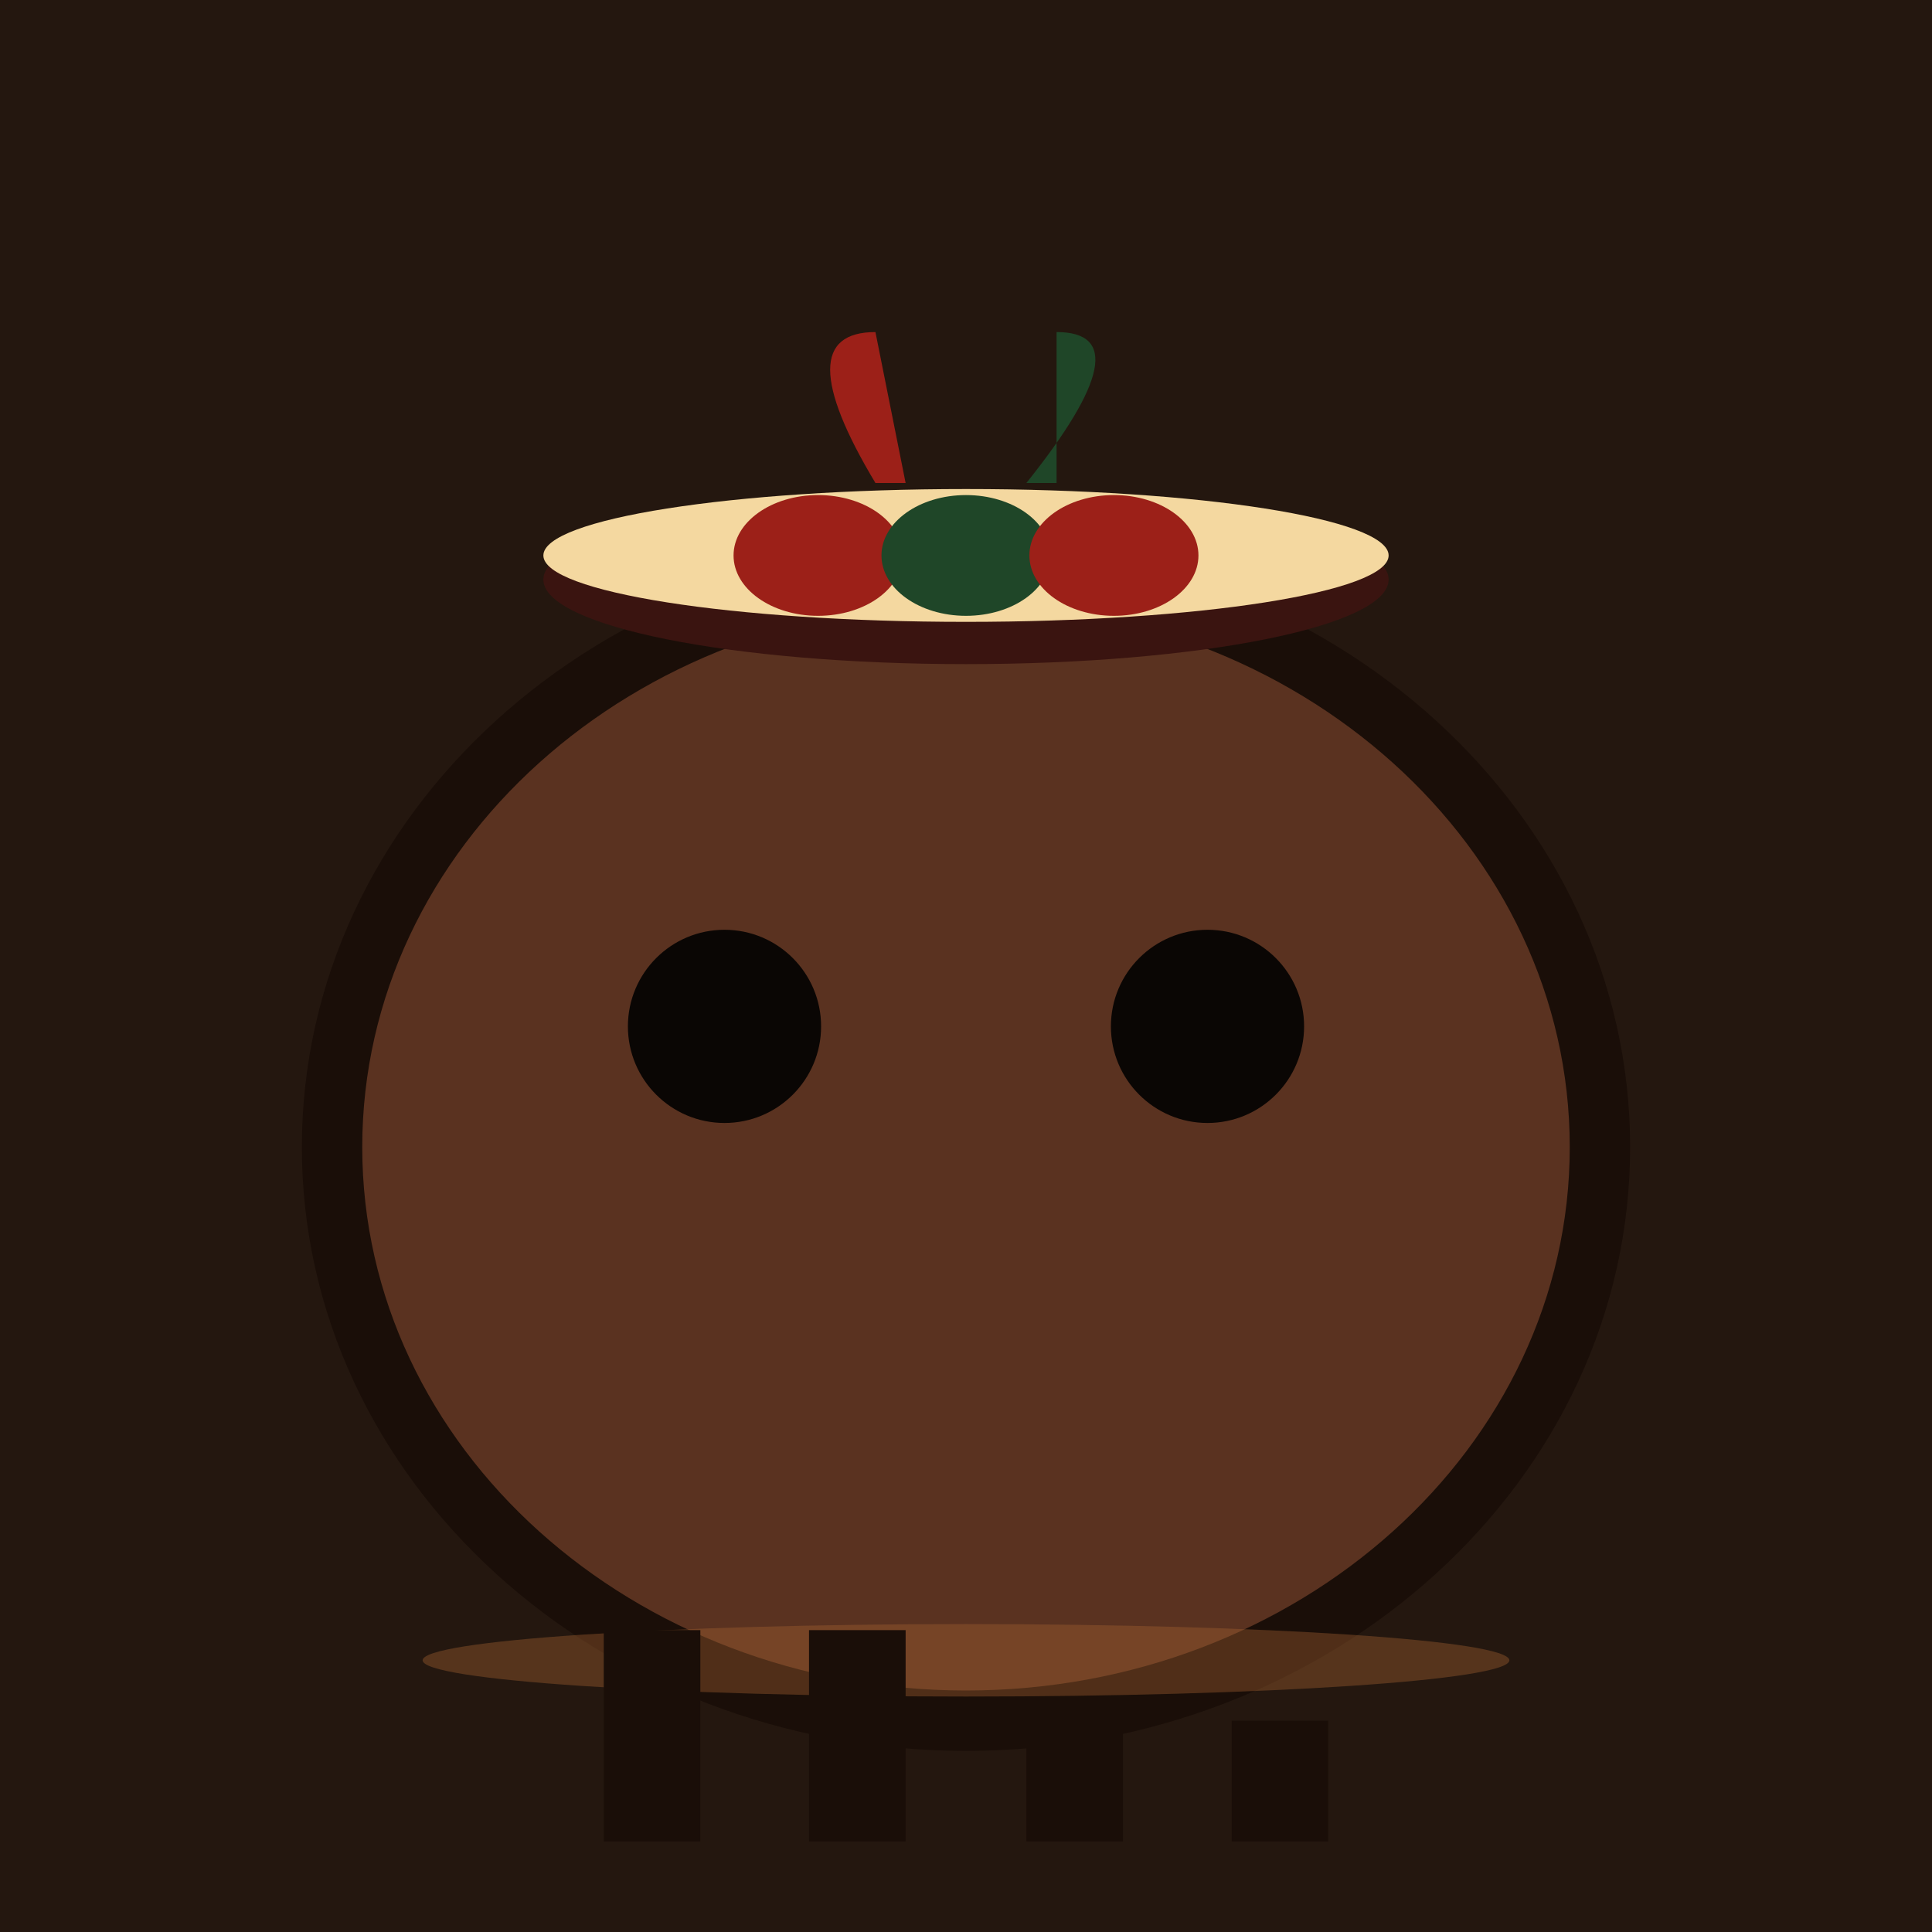
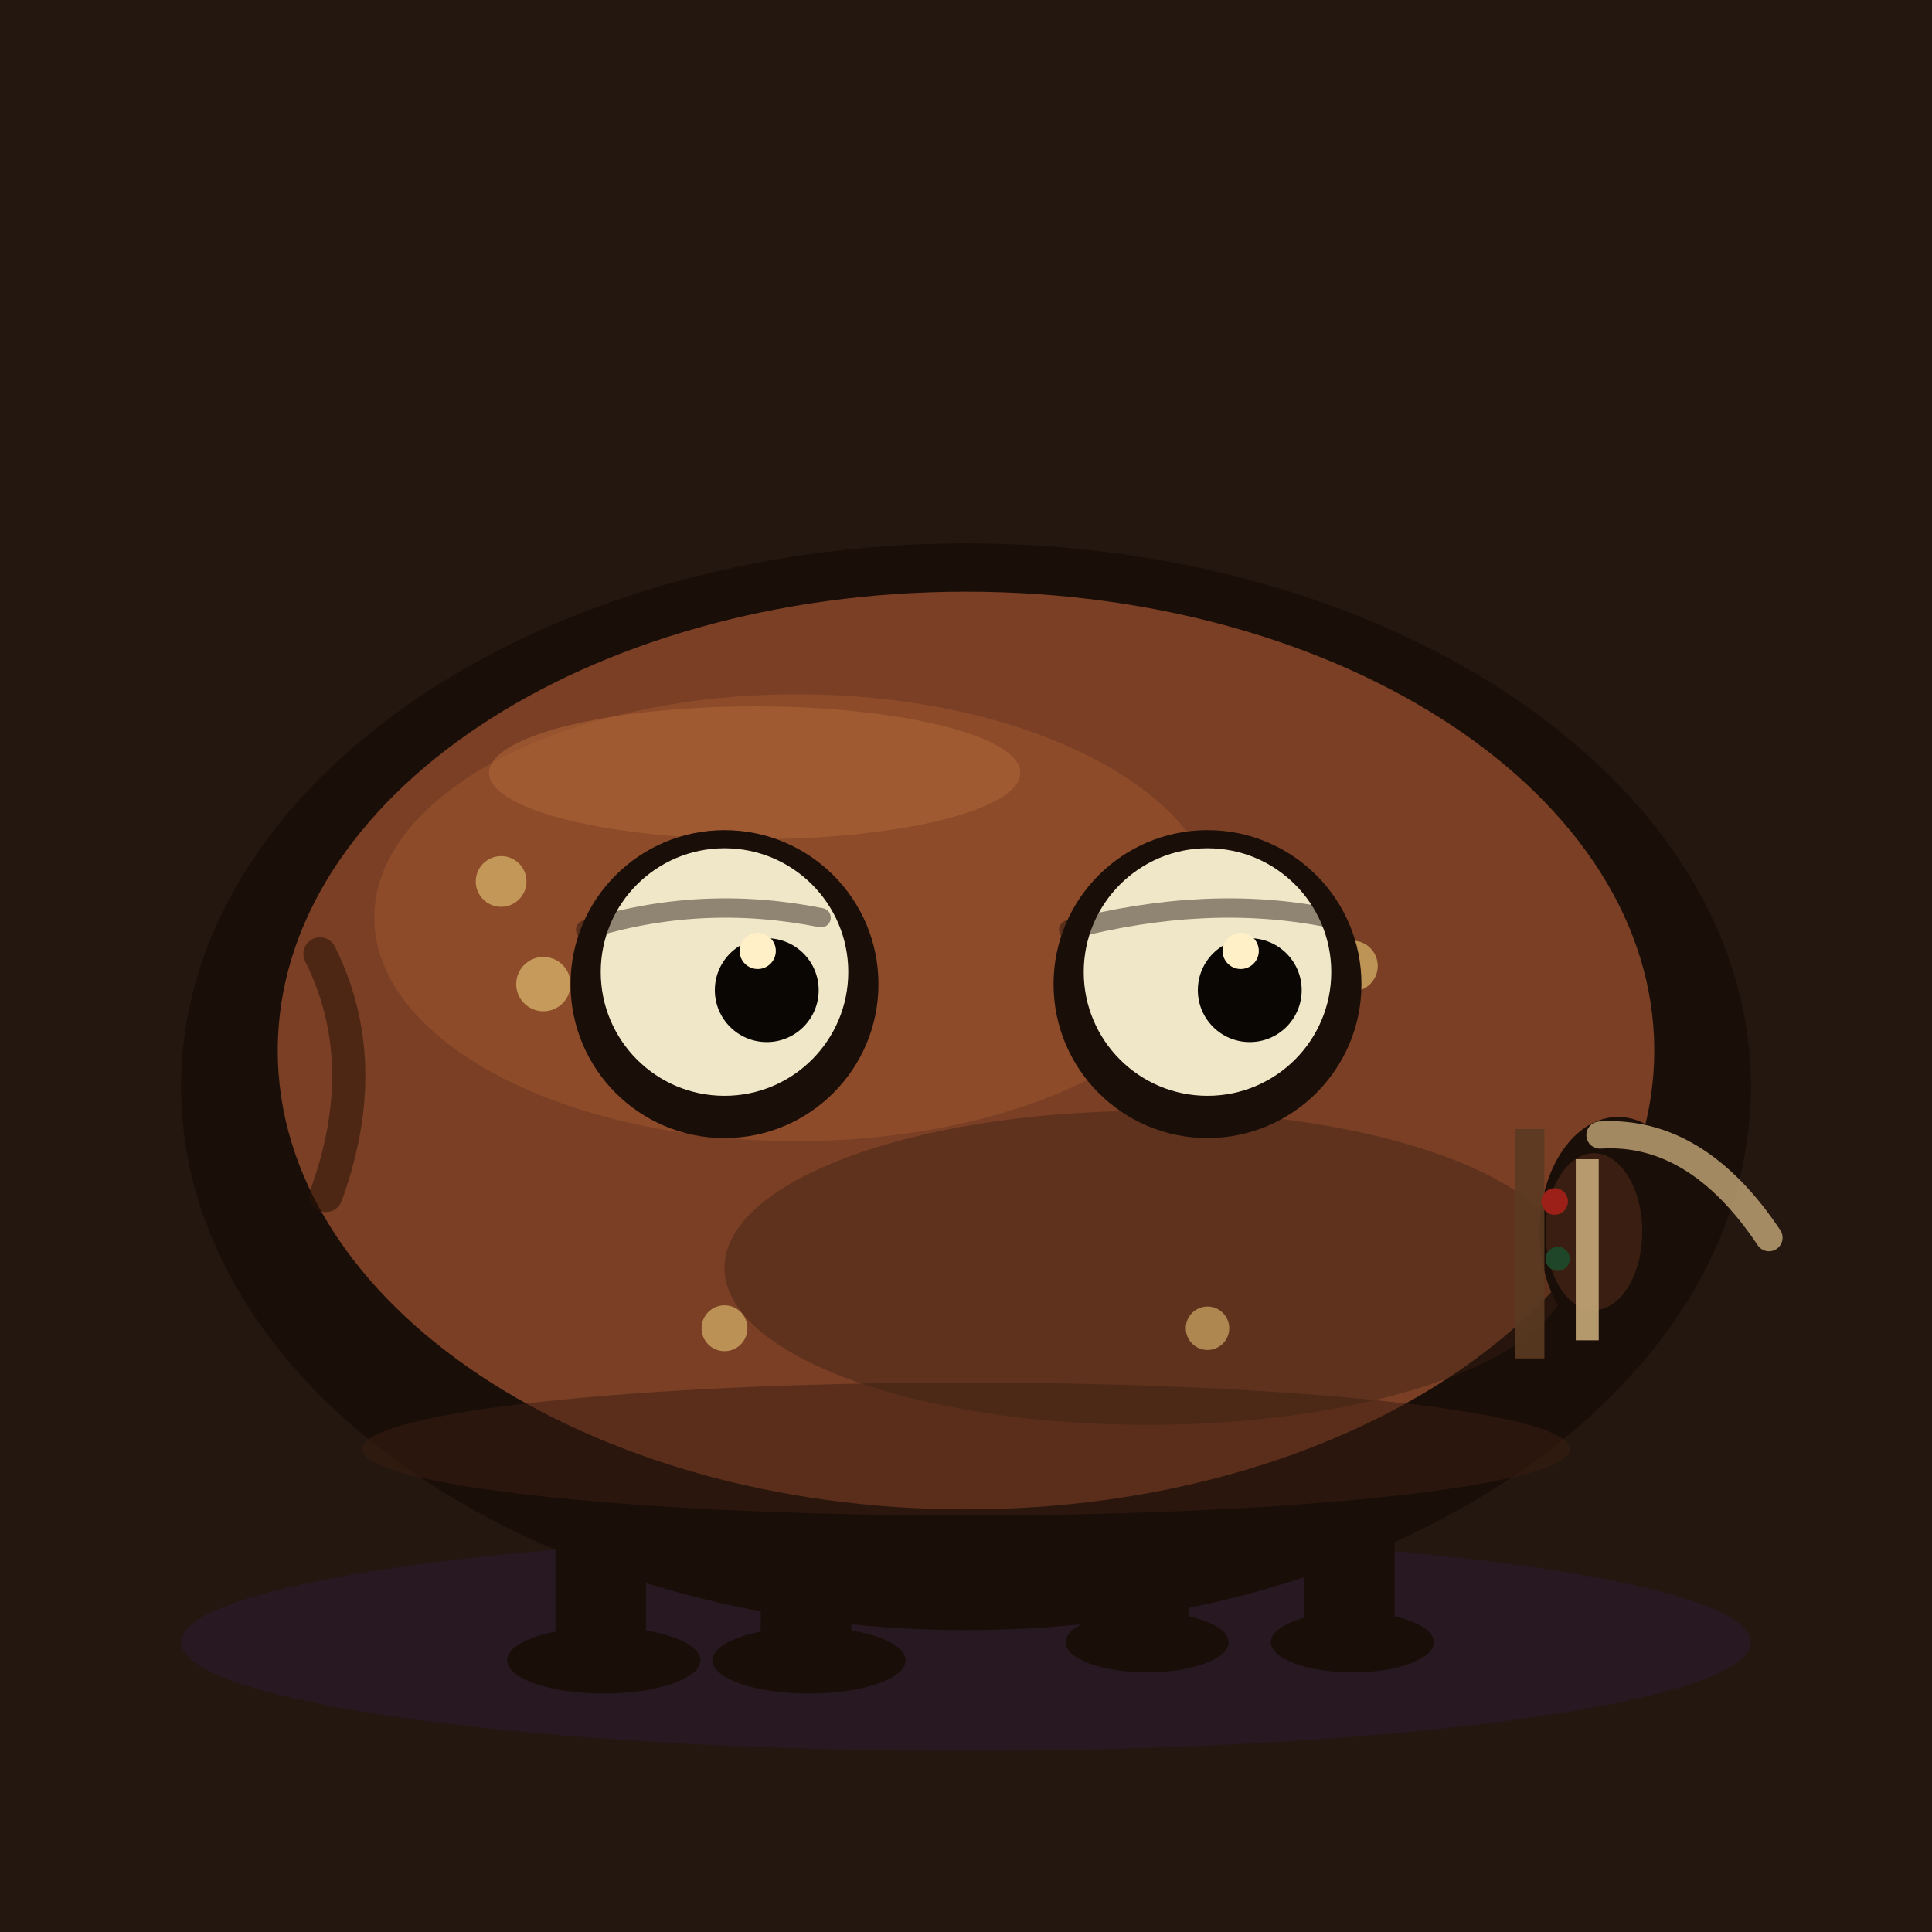
- <svg xmlns="http://www.w3.org/2000/svg" viewBox="0 0 32 32" role="img" aria-label="ha.ggis — a folk-silhouette wild haggis with a tartan band">
+ <svg xmlns="http://www.w3.org/2000/svg" viewBox="0 0 32 32" role="img" aria-label="ha.ggis — The Wee Chieftain, a living whole-haggis mascot">
  <rect width="32" height="32" fill="#24170f" />
-   <ellipse cx="16" cy="19" rx="11" ry="10" fill="#1a0e08" />
-   <ellipse cx="16" cy="19" rx="10" ry="9" fill="#5a3220" />
-   <ellipse cx="16" cy="27.5" rx="9" ry="0.6" fill="#a06030" opacity="0.4" />
-   <ellipse cx="16" cy="9.6" rx="7" ry="1.4" fill="#3a1410" />
-   <ellipse cx="16" cy="9.2" rx="7" ry="1.1" fill="#f4d8a0" />
-   <ellipse cx="13.55" cy="9.2" rx="1.4" ry="1.0" fill="#9c2018" />
-   <ellipse cx="16" cy="9.2" rx="1.4" ry="1.0" fill="#1f4628" />
-   <ellipse cx="18.45" cy="9.2" rx="1.4" ry="1.0" fill="#9c2018" />
-   <path d="M 14.5,8 Q 13,5.5 14.5,5.5 L 15,8 Z" fill="#9c2018" />
-   <path d="M 17,8 Q 19,5.5 17.5,5.5 L 17.5,8 Z" fill="#1f4628" />
-   <circle cx="12" cy="17" r="1.6" fill="#0a0604" />
-   <circle cx="20" cy="17" r="1.6" fill="#0a0604" />
-   <rect x="10" y="27" width="1.6" height="3.5" fill="#1a0e08" />
-   <rect x="13.4" y="27" width="1.6" height="3.5" fill="#1a0e08" />
-   <rect x="17" y="28.5" width="1.6" height="2" fill="#1a0e08" />
-   <rect x="20.4" y="28.5" width="1.6" height="2" fill="#1a0e08" />
+   <ellipse cx="16" cy="27.2" rx="13" ry="1.8" fill="#28182c" opacity="0.65" />
+   <rect x="9.2" y="24" width="1.5" height="3.3" fill="#1a0e08" />
+   <rect x="12.6" y="24" width="1.5" height="3.3" fill="#1a0e08" />
+   <rect x="18.2" y="24.7" width="1.5" height="2.3" fill="#1a0e08" />
+   <rect x="21.6" y="24.7" width="1.5" height="2.3" fill="#1a0e08" />
+   <ellipse cx="10" cy="27.5" rx="1.6" ry="0.55" fill="#1a0e08" />
+   <ellipse cx="13.4" cy="27.5" rx="1.6" ry="0.55" fill="#1a0e08" />
+   <ellipse cx="19" cy="27.2" rx="1.35" ry="0.5" fill="#1a0e08" />
+   <ellipse cx="22.4" cy="27.2" rx="1.35" ry="0.5" fill="#1a0e08" />
+   <ellipse cx="16" cy="18" rx="13" ry="9" fill="#1a0e08" />
+   <ellipse cx="16" cy="17.4" rx="11.4" ry="7.6" fill="#7a3f24" />
+   <ellipse cx="13.2" cy="15.2" rx="7" ry="3.7" fill="#9c5630" opacity="0.55" />
+   <ellipse cx="19" cy="21" rx="7" ry="2.6" fill="#3a1e12" opacity="0.42" />
+   <ellipse cx="12.5" cy="12.8" rx="4.4" ry="1.1" fill="#b46a38" opacity="0.5" />
+   <ellipse cx="16" cy="24" rx="10" ry="1.1" fill="#3a1e12" opacity="0.5" />
+   <path d="M 5.3,15.8 Q 6.2,17.6 5.4,19.8" fill="none" stroke="#2a1408" stroke-width="0.55" stroke-linecap="round" opacity="0.55" />
+   <ellipse cx="26.8" cy="20.4" rx="1.3" ry="1.9" fill="#1a0e08" />
+   <ellipse cx="26.4" cy="20.4" rx="0.8" ry="1.3" fill="#3a1e12" />
+   <rect x="25.1" y="18.7" width="0.48" height="3.8" fill="#5a3a20" opacity="0.9" />
+   <rect x="26.1" y="19.2" width="0.38" height="3" fill="#c4a878" opacity="0.9" />
+   <circle cx="25.75" cy="19.9" r="0.22" fill="#9c2018" />
+   <circle cx="25.8" cy="20.85" r="0.2" fill="#1f4628" />
+   <path d="M 26.5,18.8 Q 28.1,18.7 29.3,20.5" fill="none" stroke="#c4a878" stroke-width="0.45" stroke-linecap="round" opacity="0.8" />
+   <circle cx="8.3" cy="14.6" r="0.42" fill="#d8b46a" opacity="0.72" />
+   <circle cx="9" cy="16.3" r="0.45" fill="#d8b46a" opacity="0.75" />
+   <circle cx="12" cy="22" r="0.38" fill="#d8b46a" opacity="0.7" />
+   <circle cx="22.4" cy="16" r="0.42" fill="#d8b46a" opacity="0.72" />
+   <circle cx="20" cy="22" r="0.36" fill="#d8b46a" opacity="0.65" />
+   <circle cx="12" cy="16.3" r="2.55" fill="#1a0e08" />
+   <circle cx="20" cy="16.3" r="2.55" fill="#1a0e08" />
+   <circle cx="12" cy="16.1" r="2.05" fill="#f0e6c8" />
+   <circle cx="20" cy="16.1" r="2.05" fill="#f0e6c8" />
+   <circle cx="12.7" cy="16.4" r="0.86" fill="#0a0604" />
+   <circle cx="20.7" cy="16.4" r="0.86" fill="#0a0604" />
+   <circle cx="12.55" cy="15.75" r="0.3" fill="#fff0c8" />
+   <circle cx="20.55" cy="15.75" r="0.3" fill="#fff0c8" />
+   <path d="M 9.7,15.4 Q 11.6,14.8 13.6,15.2" fill="none" stroke="#1a0e08" stroke-width="0.32" stroke-linecap="round" opacity="0.45" />
+   <path d="M 17.7,15.4 Q 20,14.8 22,15.2" fill="none" stroke="#1a0e08" stroke-width="0.32" stroke-linecap="round" opacity="0.45" />
</svg>
